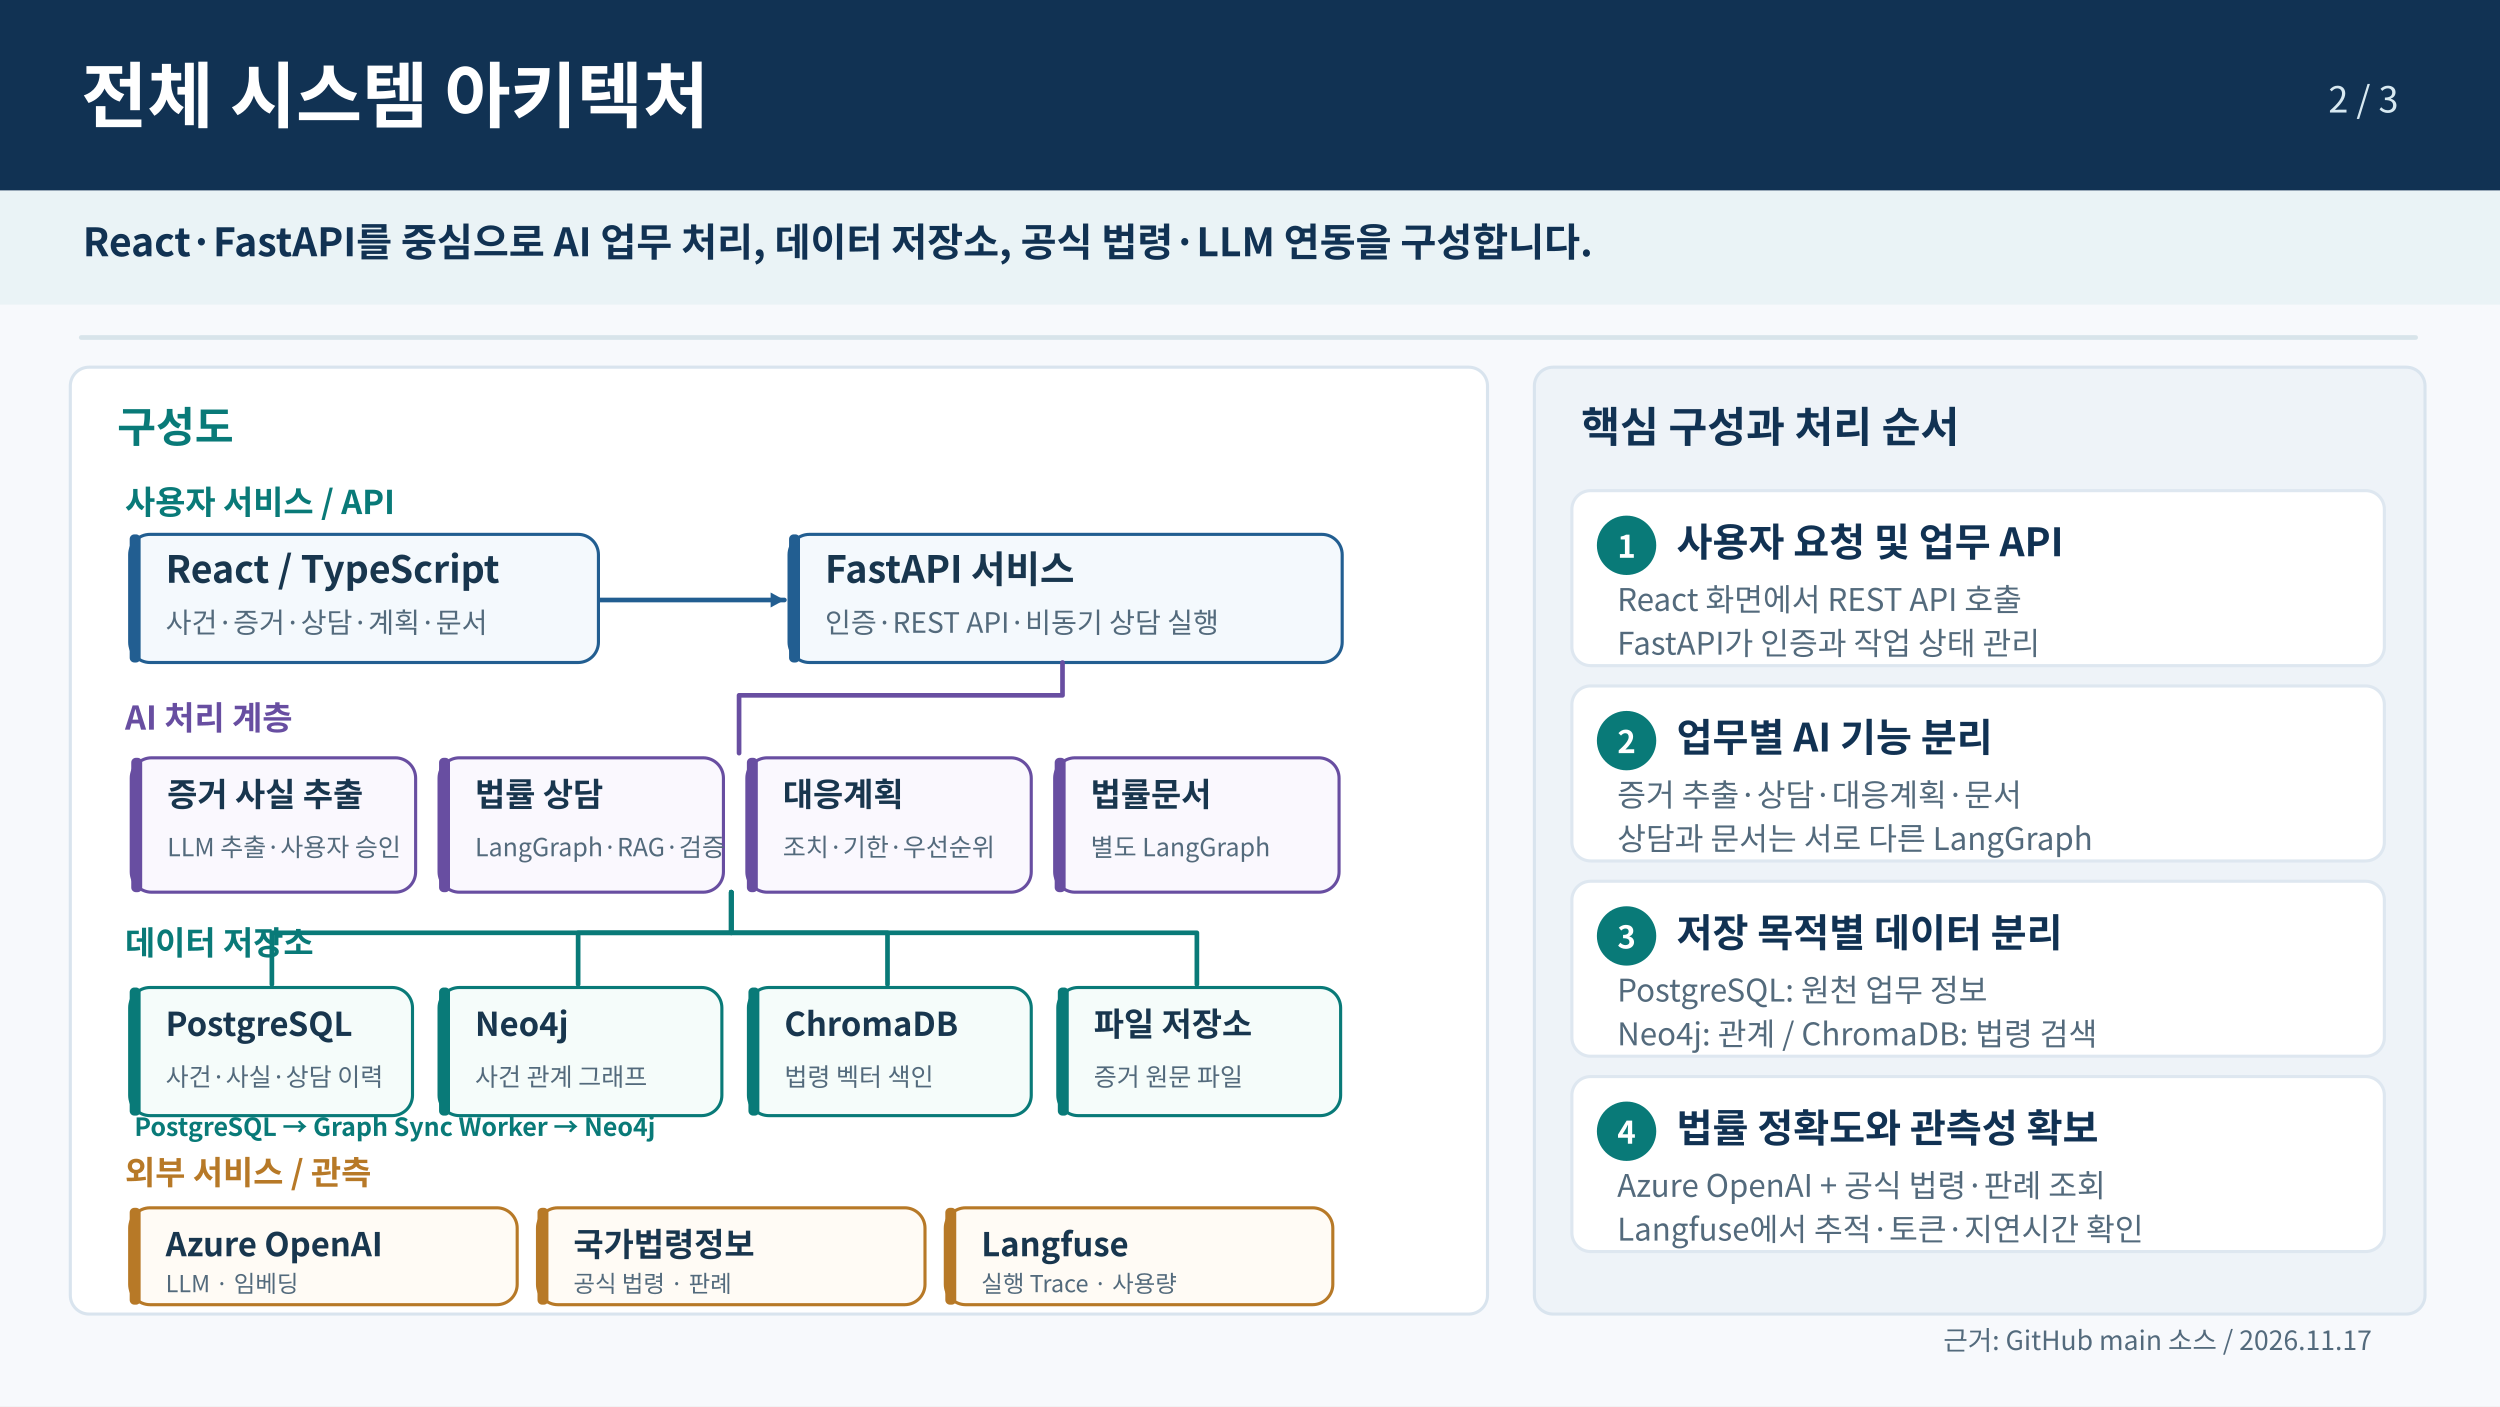
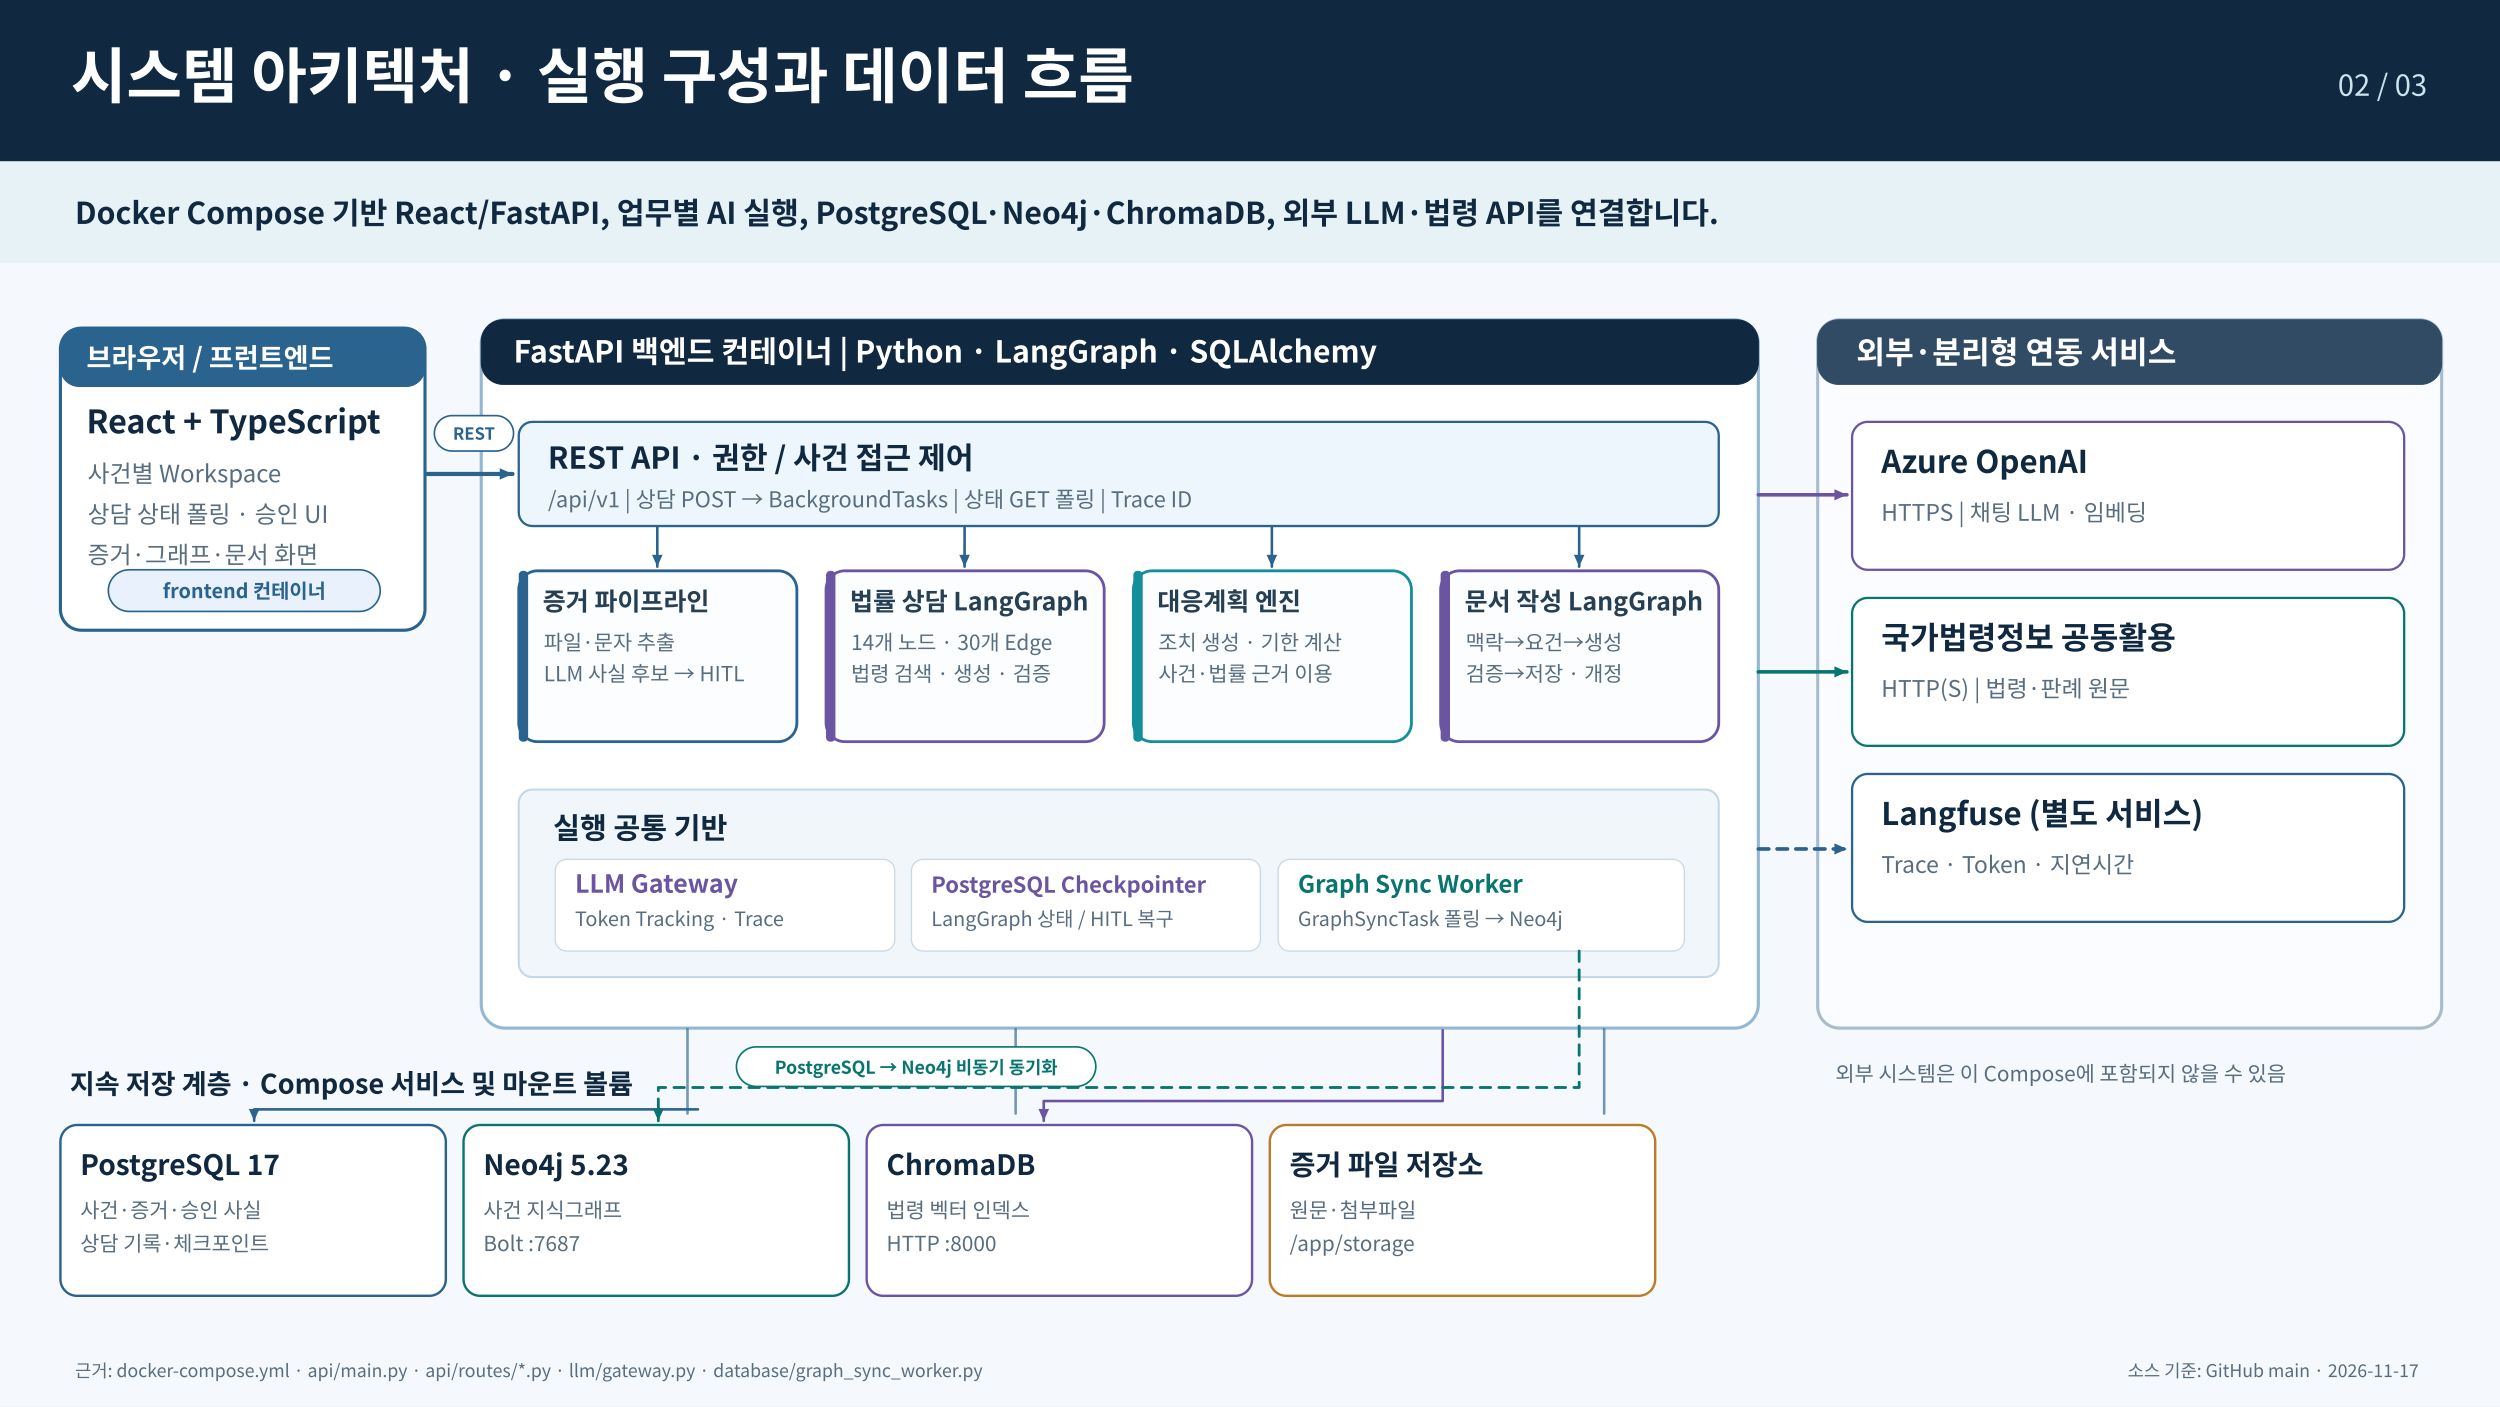
- <svg xmlns="http://www.w3.org/2000/svg" width="1600" height="900" viewBox="0 0 1600 900">
-   <rect width="1600" height="900" fill="#F7F9FC" />
-   <rect width="1600" height="122" fill="#113253" />
-   <rect y="122" width="1600" height="73" fill="#EAF3F6" />
-   <text x="52" y="78" font-family="Noto Sans CJK KR, NanumSquare, sans-serif" font-size="46" font-weight="700" text-anchor="start" fill="white">전체 시스템 아키텍처</text>
-   <text x="1535" y="72" font-family="Noto Sans CJK KR, NanumSquare, sans-serif" font-size="23" font-weight="400" text-anchor="end" fill="#D8E9F1">2 / 3</text>
-   <text x="53" y="164" font-family="Noto Sans CJK KR, NanumSquare, sans-serif" font-size="25" font-weight="700" text-anchor="start" fill="#113253">React·FastAPI를 중심으로 AI 업무 처리, 데이터 저장소, 공식 법령·LLM 연동을 구성합니다.</text>
-   <line x1="52" y1="216" x2="1546" y2="216" stroke="#D8E4EA" stroke-width="3" stroke-linecap="round" />
-   <rect x="45" y="235" width="907" height="606" rx="12" fill="white" stroke="#D9E4EE" stroke-width="2" />
-   <rect x="982" y="235" width="570" height="606" rx="12" fill="#EEF3F8" stroke="#D9E4EE" stroke-width="2" />
-   <text x="75" y="283" font-family="Noto Sans CJK KR, NanumSquare, sans-serif" font-size="27" font-weight="700" text-anchor="start" fill="#097A78">구성도</text>
-   <text x="1012" y="283" font-family="Noto Sans CJK KR, NanumSquare, sans-serif" font-size="27" font-weight="700" text-anchor="start" fill="#113253">핵심 구성과 처리 순서</text>
-   <text x="1518" y="864" font-family="Noto Sans CJK KR, NanumSquare, sans-serif" font-size="17" font-weight="400" text-anchor="end" fill="#536A7C">근거: GitHub main 소스 / 2026.11.17</text>
-   <text x="80" y="329" font-family="Noto Sans CJK KR, NanumSquare, sans-serif" font-size="21" font-weight="700" text-anchor="start" fill="#097A78">사용자 서비스 / API</text>
-   <rect x="83" y="342" width="300" height="82" rx="13" fill="#F4F9FD" stroke="#225E91" stroke-width="2" />
-   <rect x="83" y="342" width="7" height="82" rx="3" fill="#225E91" />
-   <text x="106" y="373" font-family="Noto Sans CJK KR, NanumSquare, sans-serif" font-size="24" font-weight="700" text-anchor="start" fill="#18364E">React / TypeScript</text>
-   <text x="106" y="405" font-family="Noto Sans CJK KR, NanumSquare, sans-serif" font-size="18" font-weight="400" text-anchor="start" fill="#536A7C">사건·증거·상담·계획·문서</text>
-   <rect x="505" y="342" width="354" height="82" rx="13" fill="#F4F9FD" stroke="#225E91" stroke-width="2" />
-   <rect x="505" y="342" width="7" height="82" rx="3" fill="#225E91" />
-   <text x="528" y="373" font-family="Noto Sans CJK KR, NanumSquare, sans-serif" font-size="24" font-weight="700" text-anchor="start" fill="#18364E">FastAPI 서비스</text>
-   <text x="528" y="405" font-family="Noto Sans CJK KR, NanumSquare, sans-serif" font-size="18" font-weight="400" text-anchor="start" fill="#536A7C">인증·REST API·비동기 상담 실행</text>
-   <line x1="384" y1="384" x2="502" y2="384" stroke="#225E91" stroke-width="3" stroke-linecap="round" />
-   <polygon points="502,384 493.2,388.8 493.2,379.2" fill="#225E91" />
-   <text x="80" y="467" font-family="Noto Sans CJK KR, NanumSquare, sans-serif" font-size="21" font-weight="700" text-anchor="start" fill="#684EA1">AI 처리 계층</text>
-   <rect x="84" y="485" width="182" height="86" rx="13" fill="#FAF8FE" stroke="#684EA1" stroke-width="2" />
-   <rect x="84" y="485" width="7" height="86" rx="3" fill="#684EA1" />
-   <text x="107" y="516" font-family="Noto Sans CJK KR, NanumSquare, sans-serif" font-size="21" font-weight="700" text-anchor="start" fill="#18364E">증거 사실 추출</text>
-   <text x="107" y="548" font-family="Noto Sans CJK KR, NanumSquare, sans-serif" font-size="16" font-weight="400" text-anchor="start" fill="#536A7C">LLM 추출·사용자 승인</text>
-   <rect x="281" y="485" width="182" height="86" rx="13" fill="#FAF8FE" stroke="#684EA1" stroke-width="2" />
-   <rect x="281" y="485" width="7" height="86" rx="3" fill="#684EA1" />
-   <text x="304" y="516" font-family="Noto Sans CJK KR, NanumSquare, sans-serif" font-size="21" font-weight="700" text-anchor="start" fill="#18364E">법률 상담</text>
-   <text x="304" y="548" font-family="Noto Sans CJK KR, NanumSquare, sans-serif" font-size="16" font-weight="400" text-anchor="start" fill="#536A7C">LangGraph·RAG·검증</text>
-   <rect x="478" y="485" width="182" height="86" rx="13" fill="#FAF8FE" stroke="#684EA1" stroke-width="2" />
-   <rect x="478" y="485" width="7" height="86" rx="3" fill="#684EA1" />
-   <text x="501" y="516" font-family="Noto Sans CJK KR, NanumSquare, sans-serif" font-size="21" font-weight="700" text-anchor="start" fill="#18364E">대응계획</text>
-   <text x="501" y="548" font-family="Noto Sans CJK KR, NanumSquare, sans-serif" font-size="16" font-weight="400" text-anchor="start" fill="#536A7C">조치·기한·우선순위</text>
-   <rect x="675" y="485" width="182" height="86" rx="13" fill="#FAF8FE" stroke="#684EA1" stroke-width="2" />
-   <rect x="675" y="485" width="7" height="86" rx="3" fill="#684EA1" />
-   <text x="698" y="516" font-family="Noto Sans CJK KR, NanumSquare, sans-serif" font-size="21" font-weight="700" text-anchor="start" fill="#18364E">법률문서</text>
-   <text x="698" y="548" font-family="Noto Sans CJK KR, NanumSquare, sans-serif" font-size="16" font-weight="400" text-anchor="start" fill="#536A7C">별도 LangGraph</text>
-   <polyline points="680,424 680,445 473,445 473,482" fill="none" stroke="#684EA1" stroke-width="3" stroke-linecap="round" stroke-linejoin="round" />
-   <text x="80" y="611" font-family="Noto Sans CJK KR, NanumSquare, sans-serif" font-size="21" font-weight="700" text-anchor="start" fill="#097A78">데이터 저장소</text>
-   <rect x="83" y="632" width="181" height="82" rx="13" fill="#F5FCFA" stroke="#097A78" stroke-width="2" />
-   <rect x="83" y="632" width="7" height="82" rx="3" fill="#097A78" />
-   <text x="106" y="663" font-family="Noto Sans CJK KR, NanumSquare, sans-serif" font-size="21" font-weight="700" text-anchor="start" fill="#18364E">PostgreSQL</text>
-   <text x="106" y="695" font-family="Noto Sans CJK KR, NanumSquare, sans-serif" font-size="16" font-weight="400" text-anchor="start" fill="#536A7C">사건·사실·상담 이력</text>
-   <rect x="281" y="632" width="181" height="82" rx="13" fill="#F5FCFA" stroke="#097A78" stroke-width="2" />
-   <rect x="281" y="632" width="7" height="82" rx="3" fill="#097A78" />
-   <text x="304" y="663" font-family="Noto Sans CJK KR, NanumSquare, sans-serif" font-size="21" font-weight="700" text-anchor="start" fill="#18364E">Neo4j</text>
-   <text x="304" y="695" font-family="Noto Sans CJK KR, NanumSquare, sans-serif" font-size="16" font-weight="400" text-anchor="start" fill="#536A7C">사건 관계 그래프</text>
-   <rect x="479" y="632" width="181" height="82" rx="13" fill="#F5FCFA" stroke="#097A78" stroke-width="2" />
-   <rect x="479" y="632" width="7" height="82" rx="3" fill="#097A78" />
-   <text x="502" y="663" font-family="Noto Sans CJK KR, NanumSquare, sans-serif" font-size="21" font-weight="700" text-anchor="start" fill="#18364E">ChromaDB</text>
-   <text x="502" y="695" font-family="Noto Sans CJK KR, NanumSquare, sans-serif" font-size="16" font-weight="400" text-anchor="start" fill="#536A7C">법령 벡터 색인</text>
-   <rect x="677" y="632" width="181" height="82" rx="13" fill="#F5FCFA" stroke="#097A78" stroke-width="2" />
-   <rect x="677" y="632" width="7" height="82" rx="3" fill="#097A78" />
-   <text x="700" y="663" font-family="Noto Sans CJK KR, NanumSquare, sans-serif" font-size="21" font-weight="700" text-anchor="start" fill="#18364E">파일 저장소</text>
-   <text x="700" y="695" font-family="Noto Sans CJK KR, NanumSquare, sans-serif" font-size="16" font-weight="400" text-anchor="start" fill="#536A7C">증거 원문 파일</text>
-   <polyline points="468,571 468,597 174,597 174,630" fill="none" stroke="#097A78" stroke-width="3" stroke-linecap="round" stroke-linejoin="round" />
-   <polyline points="468,571 468,597 370,597 370,630" fill="none" stroke="#097A78" stroke-width="3" stroke-linecap="round" stroke-linejoin="round" />
-   <polyline points="468,571 468,597 568,597 568,630" fill="none" stroke="#097A78" stroke-width="3" stroke-linecap="round" stroke-linejoin="round" />
-   <polyline points="468,571 468,597 766,597 766,630" fill="none" stroke="#097A78" stroke-width="3" stroke-linecap="round" stroke-linejoin="round" />
-   <text x="86" y="727" font-family="Noto Sans CJK KR, NanumSquare, sans-serif" font-size="16" font-weight="700" text-anchor="start" fill="#097A78">PostgreSQL → Graph Sync Worker → Neo4j</text>
-   <text x="80" y="758" font-family="Noto Sans CJK KR, NanumSquare, sans-serif" font-size="21" font-weight="700" text-anchor="start" fill="#B77927">외부 서비스 / 관측</text>
-   <rect x="83" y="773" width="248" height="62" rx="13" fill="#FFFBF5" stroke="#B77927" stroke-width="2" />
-   <rect x="83" y="773" width="7" height="62" rx="3" fill="#B77927" />
-   <text x="106" y="804" font-family="Noto Sans CJK KR, NanumSquare, sans-serif" font-size="21" font-weight="700" text-anchor="start" fill="#18364E">Azure OpenAI</text>
-   <text x="106" y="827" font-family="Noto Sans CJK KR, NanumSquare, sans-serif" font-size="15" font-weight="400" text-anchor="start" fill="#536A7C">LLM · 임베딩</text>
-   <rect x="344" y="773" width="248" height="62" rx="13" fill="#FFFBF5" stroke="#B77927" stroke-width="2" />
-   <rect x="344" y="773" width="7" height="62" rx="3" fill="#B77927" />
-   <text x="367" y="804" font-family="Noto Sans CJK KR, NanumSquare, sans-serif" font-size="21" font-weight="700" text-anchor="start" fill="#18364E">국가법령정보</text>
-   <text x="367" y="827" font-family="Noto Sans CJK KR, NanumSquare, sans-serif" font-size="15" font-weight="400" text-anchor="start" fill="#536A7C">공식 법령 · 판례</text>
-   <rect x="605" y="773" width="248" height="62" rx="13" fill="#FFFBF5" stroke="#B77927" stroke-width="2" />
-   <rect x="605" y="773" width="7" height="62" rx="3" fill="#B77927" />
-   <text x="628" y="804" font-family="Noto Sans CJK KR, NanumSquare, sans-serif" font-size="21" font-weight="700" text-anchor="start" fill="#18364E">Langfuse</text>
-   <text x="628" y="827" font-family="Noto Sans CJK KR, NanumSquare, sans-serif" font-size="15" font-weight="400" text-anchor="start" fill="#536A7C">실행 Trace · 사용량</text>
-   <rect x="1006" y="314" width="520" height="112" rx="12" fill="white" stroke="#DEE7F0" stroke-width="2" />
-   <circle cx="1041" cy="349" r="19" fill="#097A78" />
-   <text x="1041" y="357" font-family="Noto Sans CJK KR, NanumSquare, sans-serif" font-size="20" font-weight="700" text-anchor="middle" fill="white">1</text>
-   <text x="1073" y="356" font-family="Noto Sans CJK KR, NanumSquare, sans-serif" font-size="25" font-weight="700" text-anchor="start" fill="#113253">사용자 요청 및 업무 API</text>
-   <text x="1035" y="391" font-family="Noto Sans CJK KR, NanumSquare, sans-serif" font-size="20" font-weight="400" text-anchor="start" fill="#536A7C">React 화면에서 REST API 호출</text>
-   <text x="1035" y="419" font-family="Noto Sans CJK KR, NanumSquare, sans-serif" font-size="20" font-weight="400" text-anchor="start" fill="#536A7C">FastAPI가 인증과 작업 상태 관리</text>
-   <rect x="1006" y="439" width="520" height="112" rx="12" fill="white" stroke="#DEE7F0" stroke-width="2" />
-   <circle cx="1041" cy="474" r="19" fill="#097A78" />
-   <text x="1041" y="482" font-family="Noto Sans CJK KR, NanumSquare, sans-serif" font-size="20" font-weight="700" text-anchor="middle" fill="white">2</text>
-   <text x="1073" y="481" font-family="Noto Sans CJK KR, NanumSquare, sans-serif" font-size="25" font-weight="700" text-anchor="start" fill="#113253">업무별 AI 기능 분리</text>
-   <text x="1035" y="516" font-family="Noto Sans CJK KR, NanumSquare, sans-serif" font-size="20" font-weight="400" text-anchor="start" fill="#536A7C">증거 추출·상담·대응계획·문서</text>
-   <text x="1035" y="544" font-family="Noto Sans CJK KR, NanumSquare, sans-serif" font-size="20" font-weight="400" text-anchor="start" fill="#536A7C">상담과 문서는 서로 다른 LangGraph</text>
-   <rect x="1006" y="564" width="520" height="112" rx="12" fill="white" stroke="#DEE7F0" stroke-width="2" />
-   <circle cx="1041" cy="599" r="19" fill="#097A78" />
-   <text x="1041" y="607" font-family="Noto Sans CJK KR, NanumSquare, sans-serif" font-size="20" font-weight="700" text-anchor="middle" fill="white">3</text>
-   <text x="1073" y="606" font-family="Noto Sans CJK KR, NanumSquare, sans-serif" font-size="25" font-weight="700" text-anchor="start" fill="#113253">저장 목적별 데이터 분리</text>
-   <text x="1035" y="641" font-family="Noto Sans CJK KR, NanumSquare, sans-serif" font-size="20" font-weight="400" text-anchor="start" fill="#536A7C">PostgreSQL: 원천 업무 정보</text>
-   <text x="1035" y="669" font-family="Noto Sans CJK KR, NanumSquare, sans-serif" font-size="20" font-weight="400" text-anchor="start" fill="#536A7C">Neo4j: 관계 / ChromaDB: 법령 검색</text>
-   <rect x="1006" y="689" width="520" height="112" rx="12" fill="white" stroke="#DEE7F0" stroke-width="2" />
-   <circle cx="1041" cy="724" r="19" fill="#097A78" />
-   <text x="1041" y="732" font-family="Noto Sans CJK KR, NanumSquare, sans-serif" font-size="20" font-weight="700" text-anchor="middle" fill="white">4</text>
-   <text x="1073" y="731" font-family="Noto Sans CJK KR, NanumSquare, sans-serif" font-size="25" font-weight="700" text-anchor="start" fill="#113253">법률 정확도와 관측성 확보</text>
-   <text x="1035" y="766" font-family="Noto Sans CJK KR, NanumSquare, sans-serif" font-size="20" font-weight="400" text-anchor="start" fill="#536A7C">Azure OpenAI + 공식 법령·판례 조회</text>
-   <text x="1035" y="794" font-family="Noto Sans CJK KR, NanumSquare, sans-serif" font-size="20" font-weight="400" text-anchor="start" fill="#536A7C">Langfuse에서 추적·토큰·지연시간 확인</text>
+ <svg xmlns="http://www.w3.org/2000/svg" baseProfile="full" height="1350" version="1.1" viewBox="0 0 2400 1350" width="2400">
+   <defs />
+   <rect fill="#F5F8FC" height="1350" width="2400" x="0" y="0" />
+   <rect fill="#102940" height="155" width="2400" x="0" y="0" />
+   <rect fill="#E6F2F5" height="97" width="2400" x="0" y="155" />
+   <text fill="#FFFFFF" style="font-family:&quot;Noto Sans CJK KR&quot;,sans-serif;font-size:58px;font-weight:700" text-anchor="start" x="68" y="94">시스템 아키텍처 · 실행 구성과 데이터 흐름</text>
+   <text fill="#CCE3EF" style="font-family:&quot;Noto Sans CJK KR&quot;,sans-serif;font-size:28px;font-weight:400" text-anchor="end" x="2330" y="92">02 / 03</text>
+   <text fill="#102940" style="font-family:&quot;Noto Sans CJK KR&quot;,sans-serif;font-size:29px;font-weight:700" text-anchor="start" x="72" y="215">Docker Compose 기반 React/FastAPI, 업무별 AI 실행, PostgreSQL·Neo4j·ChromaDB, 외부 LLM·법령 API를 연결합니다.</text>
+   <text fill="#586D7F" style="font-family:&quot;Noto Sans CJK KR&quot;,sans-serif;font-size:17px;font-weight:400" text-anchor="start" x="72" y="1322">근거: docker-compose.yml · api/main.py · api/routes/*.py · llm/gateway.py · database/graph_sync_worker.py</text>
+   <text fill="#586D7F" style="font-family:&quot;Noto Sans CJK KR&quot;,sans-serif;font-size:17px;font-weight:400" text-anchor="end" x="2322" y="1322">소스 기준: GitHub main · 2026-11-17</text>
+   <rect fill="#FFFFFF" height="290" rx="20" ry="20" stroke="#2A638E" stroke-width="3" width="350" x="58" y="315" />
+   <rect fill="#2A638E" height="56" rx="18" ry="18" stroke="#2A638E" stroke-width="1" width="350" x="58" y="315" />
+   <text fill="#FFFFFF" style="font-family:&quot;Noto Sans CJK KR&quot;,sans-serif;font-size:26px;font-weight:700" text-anchor="start" x="83" y="353">브라우저 / 프런트엔드</text>
+   <text fill="#102940" style="font-family:&quot;Noto Sans CJK KR&quot;,sans-serif;font-size:31px;font-weight:700" text-anchor="start" x="83" y="416">React + TypeScript</text>
+   <text fill="#586D7F" style="font-family:&quot;Noto Sans CJK KR&quot;,sans-serif;font-size:23px;font-weight:400" text-anchor="start" x="84" y="463">사건별 Workspace</text>
+   <text fill="#586D7F" style="font-family:&quot;Noto Sans CJK KR&quot;,sans-serif;font-size:23px;font-weight:400" text-anchor="start" x="84" y="502">상담 상태 폴링 · 승인 UI</text>
+   <text fill="#586D7F" style="font-family:&quot;Noto Sans CJK KR&quot;,sans-serif;font-size:23px;font-weight:400" text-anchor="start" x="84" y="541">증거·그래프·문서 화면</text>
+   <rect fill="#E9F2FC" height="40" rx="20.0" ry="20.0" stroke="#2A638E" stroke-width="1.6" width="261" x="104" y="547" />
+   <text fill="#2A638E" style="font-family:&quot;Noto Sans CJK KR&quot;,sans-serif;font-size:19px;font-weight:700" text-anchor="middle" x="234.5" y="574.2">frontend 컨테이너</text>
+   <rect fill="#FFFFFF" height="680" rx="23" ry="23" stroke="#94B7D2" stroke-width="3" width="1226" x="462" y="307" />
+   <rect fill="#102940" height="62" rx="21" ry="21" stroke="#102940" stroke-width="1" width="1226" x="462" y="307" />
+   <text fill="#FFFFFF" style="font-family:&quot;Noto Sans CJK KR&quot;,sans-serif;font-size:29px;font-weight:700" text-anchor="start" x="493" y="348">FastAPI 백엔드 컨테이너  |  Python · LangGraph · SQLAlchemy</text>
+   <rect fill="#EDF5FD" height="100" rx="13" ry="13" stroke="#2A638E" stroke-width="2.2" width="1152" x="498" y="405" />
+   <text fill="#102940" style="font-family:&quot;Noto Sans CJK KR&quot;,sans-serif;font-size:29px;font-weight:700" text-anchor="start" x="526" y="450">REST API · 권한 / 사건 접근 제어</text>
+   <text fill="#586D7F" style="font-family:&quot;Noto Sans CJK KR&quot;,sans-serif;font-size:21px;font-weight:400" text-anchor="start" x="526" y="487">/api/v1  |  상담 POST → BackgroundTasks  |  상태 GET 폴링  |  Trace ID</text>
+   <rect fill="#FBFDFF" height="164" rx="18" ry="18" stroke="#2A638E" stroke-width="2.7" width="267" x="498" y="548" />
+   <rect fill="#2A638E" height="164" rx="4" width="9" x="498" y="548" />
+   <text fill="#273F53" style="font-family:&quot;Noto Sans CJK KR&quot;,sans-serif;font-size:24px;font-weight:700" text-anchor="start" x="521" y="586">증거 파이프라인</text>
+   <text fill="#586D7F" style="font-family:&quot;Noto Sans CJK KR&quot;,sans-serif;font-size:20px;font-weight:400" text-anchor="start" x="522" y="624">파일·문자 추출</text>
+   <text fill="#586D7F" style="font-family:&quot;Noto Sans CJK KR&quot;,sans-serif;font-size:20px;font-weight:400" text-anchor="start" x="522" y="654">LLM 사실 후보 → HITL</text>
+   <rect fill="#FBFDFF" height="164" rx="18" ry="18" stroke="#6B54A2" stroke-width="2.7" width="267" x="793" y="548" />
+   <rect fill="#6B54A2" height="164" rx="4" width="9" x="793" y="548" />
+   <text fill="#273F53" style="font-family:&quot;Noto Sans CJK KR&quot;,sans-serif;font-size:24px;font-weight:700" text-anchor="start" x="816" y="586">법률 상담 LangGraph</text>
+   <text fill="#586D7F" style="font-family:&quot;Noto Sans CJK KR&quot;,sans-serif;font-size:20px;font-weight:400" text-anchor="start" x="817" y="624">14개 노드 · 30개 Edge</text>
+   <text fill="#586D7F" style="font-family:&quot;Noto Sans CJK KR&quot;,sans-serif;font-size:20px;font-weight:400" text-anchor="start" x="817" y="654">법령 검색 · 생성 · 검증</text>
+   <rect fill="#FBFDFF" height="164" rx="18" ry="18" stroke="#138E9C" stroke-width="2.7" width="267" x="1088" y="548" />
+   <rect fill="#138E9C" height="164" rx="4" width="9" x="1088" y="548" />
+   <text fill="#273F53" style="font-family:&quot;Noto Sans CJK KR&quot;,sans-serif;font-size:24px;font-weight:700" text-anchor="start" x="1111" y="586">대응계획 엔진</text>
+   <text fill="#586D7F" style="font-family:&quot;Noto Sans CJK KR&quot;,sans-serif;font-size:20px;font-weight:400" text-anchor="start" x="1112" y="624">조치 생성 · 기한 계산</text>
+   <text fill="#586D7F" style="font-family:&quot;Noto Sans CJK KR&quot;,sans-serif;font-size:20px;font-weight:400" text-anchor="start" x="1112" y="654">사건·법률 근거 이용</text>
+   <rect fill="#FBFDFF" height="164" rx="18" ry="18" stroke="#6B54A2" stroke-width="2.7" width="267" x="1383" y="548" />
+   <rect fill="#6B54A2" height="164" rx="4" width="9" x="1383" y="548" />
+   <text fill="#273F53" style="font-family:&quot;Noto Sans CJK KR&quot;,sans-serif;font-size:24px;font-weight:700" text-anchor="start" x="1406" y="586">문서 작성 LangGraph</text>
+   <text fill="#586D7F" style="font-family:&quot;Noto Sans CJK KR&quot;,sans-serif;font-size:20px;font-weight:400" text-anchor="start" x="1407" y="624">맥락→요건→생성</text>
+   <text fill="#586D7F" style="font-family:&quot;Noto Sans CJK KR&quot;,sans-serif;font-size:20px;font-weight:400" text-anchor="start" x="1407" y="654">검증→저장 · 개정</text>
+   <polyline fill="none" opacity="1.0" points="631,506 631,544" stroke="#2A638E" stroke-linecap="round" stroke-linejoin="round" stroke-width="2.5" />
+   <polygon fill="#2A638E" opacity="1.0" points="631,544 625.903,532.586 636.097,532.586" />
+   <polyline fill="none" opacity="1.0" points="926,506 926,544" stroke="#2A638E" stroke-linecap="round" stroke-linejoin="round" stroke-width="2.5" />
+   <polygon fill="#2A638E" opacity="1.0" points="926,544 920.903,532.586 931.097,532.586" />
+   <polyline fill="none" opacity="1.0" points="1221,506 1221,544" stroke="#2A638E" stroke-linecap="round" stroke-linejoin="round" stroke-width="2.5" />
+   <polygon fill="#2A638E" opacity="1.0" points="1221,544 1215.903,532.586 1226.097,532.586" />
+   <polyline fill="none" opacity="1.0" points="1516,506 1516,544" stroke="#2A638E" stroke-linecap="round" stroke-linejoin="round" stroke-width="2.5" />
+   <polygon fill="#2A638E" opacity="1.0" points="1516,544 1510.903,532.586 1521.097,532.586" />
+   <rect fill="#F0F6FA" height="180" rx="13" ry="13" stroke="#C4D7E5" stroke-width="2" width="1152" x="498" y="758" />
+   <text fill="#102940" style="font-family:&quot;Noto Sans CJK KR&quot;,sans-serif;font-size:28px;font-weight:700" text-anchor="start" x="531" y="805">실행 공통 기반</text>
+   <rect fill="#FFFFFF" height="88" rx="11" ry="11" stroke="#CADAE5" stroke-width="1.3" width="326" x="533" y="825" />
+   <text fill="#6B54A2" style="font-family:&quot;Noto Sans CJK KR&quot;,sans-serif;font-size:24px;font-weight:700" text-anchor="start" x="552" y="857">LLM Gateway</text>
+   <text fill="#586D7F" style="font-family:&quot;Noto Sans CJK KR&quot;,sans-serif;font-size:19px;font-weight:400" text-anchor="start" x="552" y="889">Token Tracking · Trace</text>
+   <rect fill="#FFFFFF" height="88" rx="11" ry="11" stroke="#CADAE5" stroke-width="1.3" width="335" x="875" y="825" />
+   <text fill="#6B54A2" style="font-family:&quot;Noto Sans CJK KR&quot;,sans-serif;font-size:21px;font-weight:700" text-anchor="start" x="894" y="857">PostgreSQL Checkpointer</text>
+   <text fill="#586D7F" style="font-family:&quot;Noto Sans CJK KR&quot;,sans-serif;font-size:19px;font-weight:400" text-anchor="start" x="894" y="889">LangGraph 상태 / HITL 복구</text>
+   <rect fill="#FFFFFF" height="88" rx="11" ry="11" stroke="#CADAE5" stroke-width="1.3" width="390" x="1227" y="825" />
+   <text fill="#08756F" style="font-family:&quot;Noto Sans CJK KR&quot;,sans-serif;font-size:23px;font-weight:700" text-anchor="start" x="1246" y="857">Graph Sync Worker</text>
+   <text fill="#586D7F" style="font-family:&quot;Noto Sans CJK KR&quot;,sans-serif;font-size:19px;font-weight:400" text-anchor="start" x="1246" y="889">GraphSyncTask 폴링 → Neo4j</text>
+   <polyline fill="none" opacity="1.0" points="410,455 492,455" stroke="#2A638E" stroke-linecap="round" stroke-linejoin="round" stroke-width="4" />
+   <polygon fill="#2A638E" opacity="1.0" points="492,455 479.765,460.464 479.765,449.536" />
+   <rect fill="#FFFFFF" height="34" rx="17.0" ry="17.0" stroke="#2A638E" stroke-width="1.6" width="76" x="417" y="399" />
+   <text fill="#2A638E" style="font-family:&quot;Noto Sans CJK KR&quot;,sans-serif;font-size:16px;font-weight:700" text-anchor="middle" x="455.0" y="422.12">REST</text>
+   <rect fill="#FAFCFF" height="680" rx="21" ry="21" stroke="#A9BBCD" stroke-width="3" width="599" x="1745" y="307" />
+   <rect fill="#314B64" height="62" rx="20" ry="20" stroke="#314B64" stroke-width="1" width="599" x="1745" y="307" />
+   <text fill="#FFFFFF" style="font-family:&quot;Noto Sans CJK KR&quot;,sans-serif;font-size:30px;font-weight:700" text-anchor="start" x="1782" y="349">외부·분리형 연동 서비스</text>
+   <rect fill="#FFFFFF" height="142" rx="15" ry="15" stroke="#6B54A2" stroke-width="2.2" width="530" x="1778" y="405" />
+   <text fill="#102940" style="font-family:&quot;Noto Sans CJK KR&quot;,sans-serif;font-size:30px;font-weight:700" text-anchor="start" x="1806" y="454">Azure OpenAI</text>
+   <text fill="#586D7F" style="font-family:&quot;Noto Sans CJK KR&quot;,sans-serif;font-size:22px;font-weight:400" text-anchor="start" x="1806" y="500">HTTPS  |  채팅 LLM · 임베딩</text>
+   <rect fill="#FFFFFF" height="142" rx="15" ry="15" stroke="#08756F" stroke-width="2.2" width="530" x="1778" y="574" />
+   <text fill="#102940" style="font-family:&quot;Noto Sans CJK KR&quot;,sans-serif;font-size:30px;font-weight:700" text-anchor="start" x="1806" y="623">국가법령정보 공동활용</text>
+   <text fill="#586D7F" style="font-family:&quot;Noto Sans CJK KR&quot;,sans-serif;font-size:22px;font-weight:400" text-anchor="start" x="1806" y="669">HTTP(S)  |  법령·판례 원문</text>
+   <rect fill="#FFFFFF" height="142" rx="15" ry="15" stroke="#2A638E" stroke-width="2.2" width="530" x="1778" y="743" />
+   <text fill="#102940" style="font-family:&quot;Noto Sans CJK KR&quot;,sans-serif;font-size:30px;font-weight:700" text-anchor="start" x="1806" y="792">Langfuse  (별도 서비스)</text>
+   <text fill="#586D7F" style="font-family:&quot;Noto Sans CJK KR&quot;,sans-serif;font-size:22px;font-weight:400" text-anchor="start" x="1806" y="838">Trace · Token · 지연시간</text>
+   <polyline fill="none" opacity="1.0" points="1688,475 1773,475" stroke="#6B54A2" stroke-linecap="round" stroke-linejoin="round" stroke-width="3.5" />
+   <polygon fill="#6B54A2" opacity="1.0" points="1773,475 1761.039,480.342 1761.039,469.658" />
+   <polyline fill="none" opacity="1.0" points="1688,645 1773,645" stroke="#08756F" stroke-linecap="round" stroke-linejoin="round" stroke-width="3.5" />
+   <polygon fill="#08756F" opacity="1.0" points="1773,645 1761.039,650.342 1761.039,639.658" />
+   <polyline fill="none" opacity="1.0" points="1688,815 1773,815" stroke="#2A638E" stroke-dasharray="10 8" stroke-linecap="round" stroke-linejoin="round" stroke-width="3.5" />
+   <polygon fill="#2A638E" opacity="1.0" points="1773,815 1761.039,820.342 1761.039,809.658" />
+   <text fill="#102940" style="font-family:&quot;Noto Sans CJK KR&quot;,sans-serif;font-size:26px;font-weight:700" text-anchor="start" x="67" y="1050">지속 저장 계층 · Compose 서비스 및 마운트 볼륨</text>
+   <rect fill="#FFFFFF" height="164" rx="16" ry="16" stroke="#2A638E" stroke-width="2.3" width="370" x="58" y="1080" />
+   <text fill="#102940" style="font-family:&quot;Noto Sans CJK KR&quot;,sans-serif;font-size:27px;font-weight:700" text-anchor="start" x="77" y="1128">PostgreSQL 17</text>
+   <text fill="#586D7F" style="font-family:&quot;Noto Sans CJK KR&quot;,sans-serif;font-size:20px;font-weight:400" text-anchor="start" x="77" y="1169">사건·증거·승인 사실</text>
+   <text fill="#586D7F" style="font-family:&quot;Noto Sans CJK KR&quot;,sans-serif;font-size:20px;font-weight:400" text-anchor="start" x="77" y="1201">상담 기록·체크포인트</text>
+   <rect fill="#FFFFFF" height="164" rx="16" ry="16" stroke="#08756F" stroke-width="2.3" width="370" x="445" y="1080" />
+   <text fill="#102940" style="font-family:&quot;Noto Sans CJK KR&quot;,sans-serif;font-size:27px;font-weight:700" text-anchor="start" x="464" y="1128">Neo4j 5.23</text>
+   <text fill="#586D7F" style="font-family:&quot;Noto Sans CJK KR&quot;,sans-serif;font-size:20px;font-weight:400" text-anchor="start" x="464" y="1169">사건 지식그래프</text>
+   <text fill="#586D7F" style="font-family:&quot;Noto Sans CJK KR&quot;,sans-serif;font-size:20px;font-weight:400" text-anchor="start" x="464" y="1201">Bolt :7687</text>
+   <rect fill="#FFFFFF" height="164" rx="16" ry="16" stroke="#6B54A2" stroke-width="2.3" width="370" x="832" y="1080" />
+   <text fill="#102940" style="font-family:&quot;Noto Sans CJK KR&quot;,sans-serif;font-size:27px;font-weight:700" text-anchor="start" x="851" y="1128">ChromaDB</text>
+   <text fill="#586D7F" style="font-family:&quot;Noto Sans CJK KR&quot;,sans-serif;font-size:20px;font-weight:400" text-anchor="start" x="851" y="1169">법령 벡터 인덱스</text>
+   <text fill="#586D7F" style="font-family:&quot;Noto Sans CJK KR&quot;,sans-serif;font-size:20px;font-weight:400" text-anchor="start" x="851" y="1201">HTTP :8000</text>
+   <rect fill="#FFFFFF" height="164" rx="16" ry="16" stroke="#BB7C26" stroke-width="2.3" width="370" x="1219" y="1080" />
+   <text fill="#102940" style="font-family:&quot;Noto Sans CJK KR&quot;,sans-serif;font-size:27px;font-weight:700" text-anchor="start" x="1238" y="1128">증거 파일 저장소</text>
+   <text fill="#586D7F" style="font-family:&quot;Noto Sans CJK KR&quot;,sans-serif;font-size:20px;font-weight:400" text-anchor="start" x="1238" y="1169">원문·첨부파일</text>
+   <text fill="#586D7F" style="font-family:&quot;Noto Sans CJK KR&quot;,sans-serif;font-size:20px;font-weight:400" text-anchor="start" x="1238" y="1201">/app/storage</text>
+   <polyline fill="none" opacity="0.65" points="660,988 660,1069" stroke="#2A638E" stroke-linecap="round" stroke-linejoin="round" stroke-width="2.5" />
+   <polyline fill="none" opacity="0.65" points="975,988 975,1069" stroke="#2A638E" stroke-linecap="round" stroke-linejoin="round" stroke-width="2.5" />
+   <polyline fill="none" opacity="0.65" points="1540,988 1540,1069" stroke="#2A638E" stroke-linecap="round" stroke-linejoin="round" stroke-width="2.5" />
+   <polyline fill="none" opacity="1.0" points="670,1065 244,1065 244,1076" stroke="#2A638E" stroke-linecap="round" stroke-linejoin="round" stroke-width="2.5" />
+   <polygon fill="#2A638E" opacity="1.0" points="244,1076 238.903,1064.586 249.097,1064.586" />
+   <polyline fill="none" opacity="1.0" points="1385,989 1385,1057 1002,1057 1002,1076" stroke="#6B54A2" stroke-linecap="round" stroke-linejoin="round" stroke-width="2.5" />
+   <polygon fill="#6B54A2" opacity="1.0" points="1002,1076 996.903,1064.586 1007.097,1064.586" />
+   <polyline fill="none" opacity="1.0" points="1516,913 1516,1044 632,1044 632,1076" stroke="#08756F" stroke-dasharray="10 8" stroke-linecap="round" stroke-linejoin="round" stroke-width="2.7" />
+   <polygon fill="#08756F" opacity="1.0" points="632,1076 626.854,1064.477 637.146,1064.477" />
+   <rect fill="#FFFFFF" height="38" rx="19.0" ry="19.0" stroke="#08756F" stroke-width="1.6" width="345" x="707" y="1005" />
+   <text fill="#08756F" style="font-family:&quot;Noto Sans CJK KR&quot;,sans-serif;font-size:17px;font-weight:700" text-anchor="middle" x="879.5" y="1030.84">PostgreSQL → Neo4j 비동기 동기화</text>
+   <text fill="#586D7F" style="font-family:&quot;Noto Sans CJK KR&quot;,sans-serif;font-size:20px;font-weight:400" text-anchor="start" x="1762" y="1038">외부 시스템은 이 Compose에 포함되지 않을 수 있음</text>
</svg>
